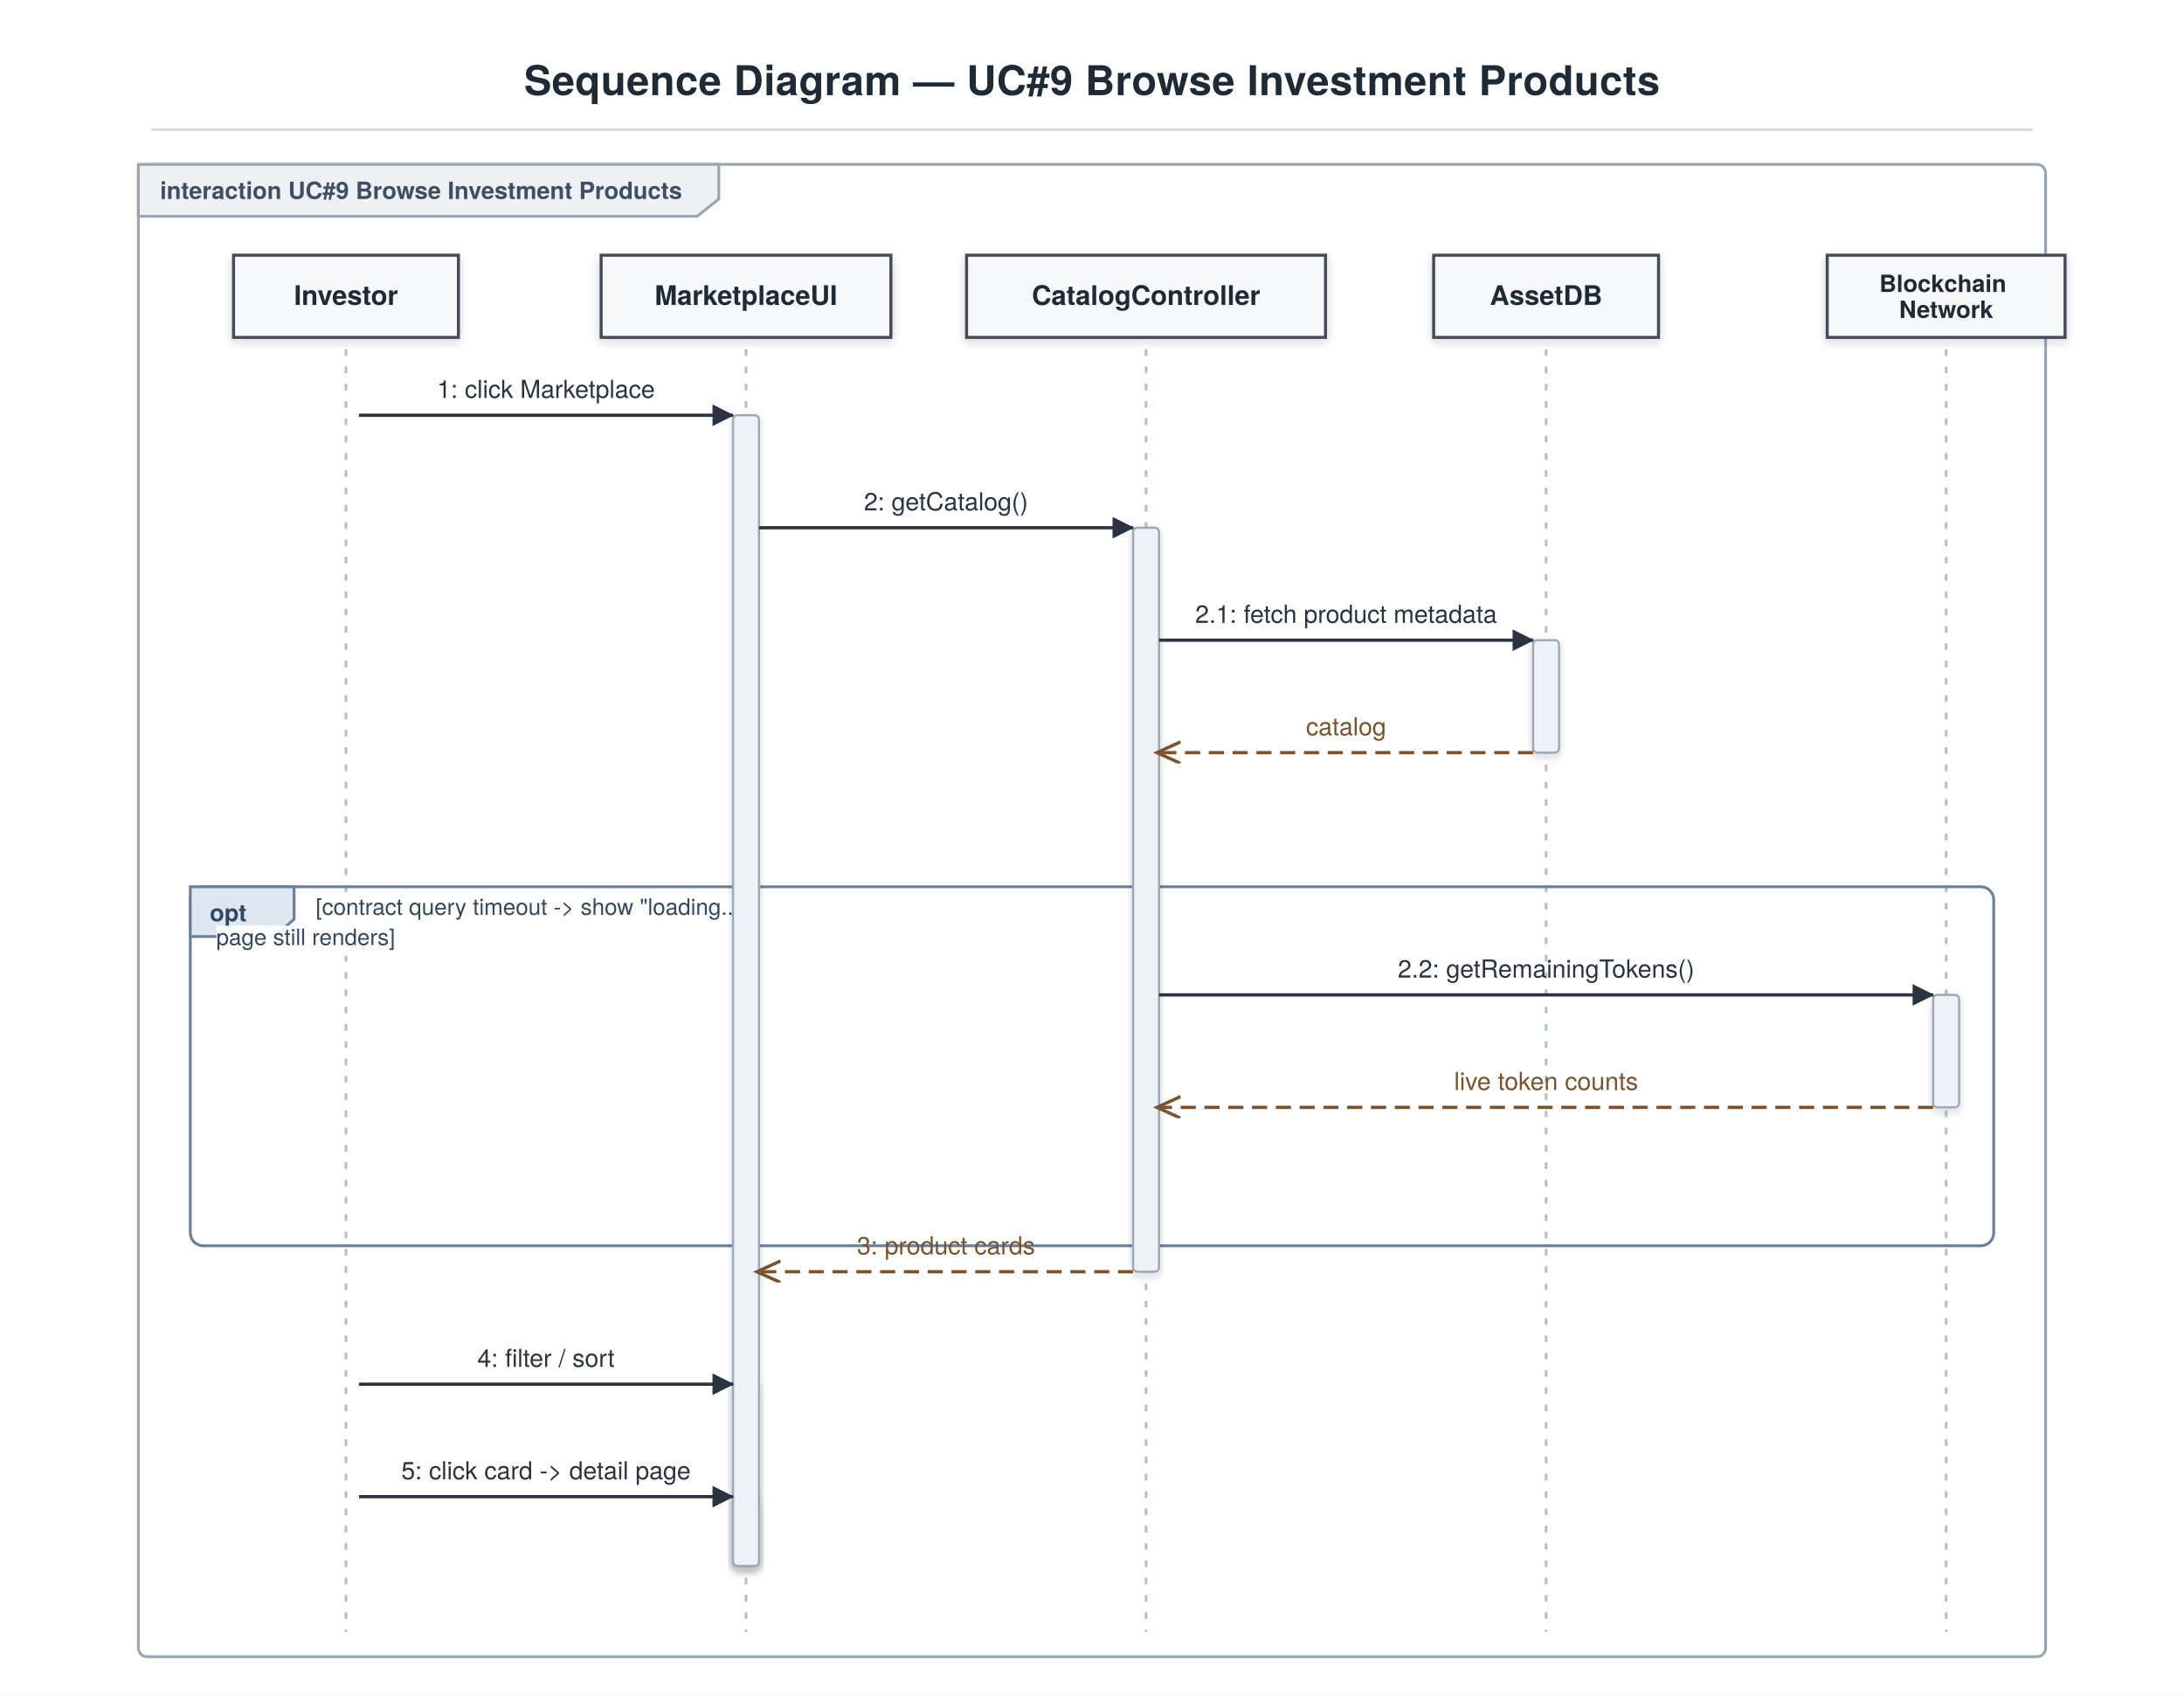
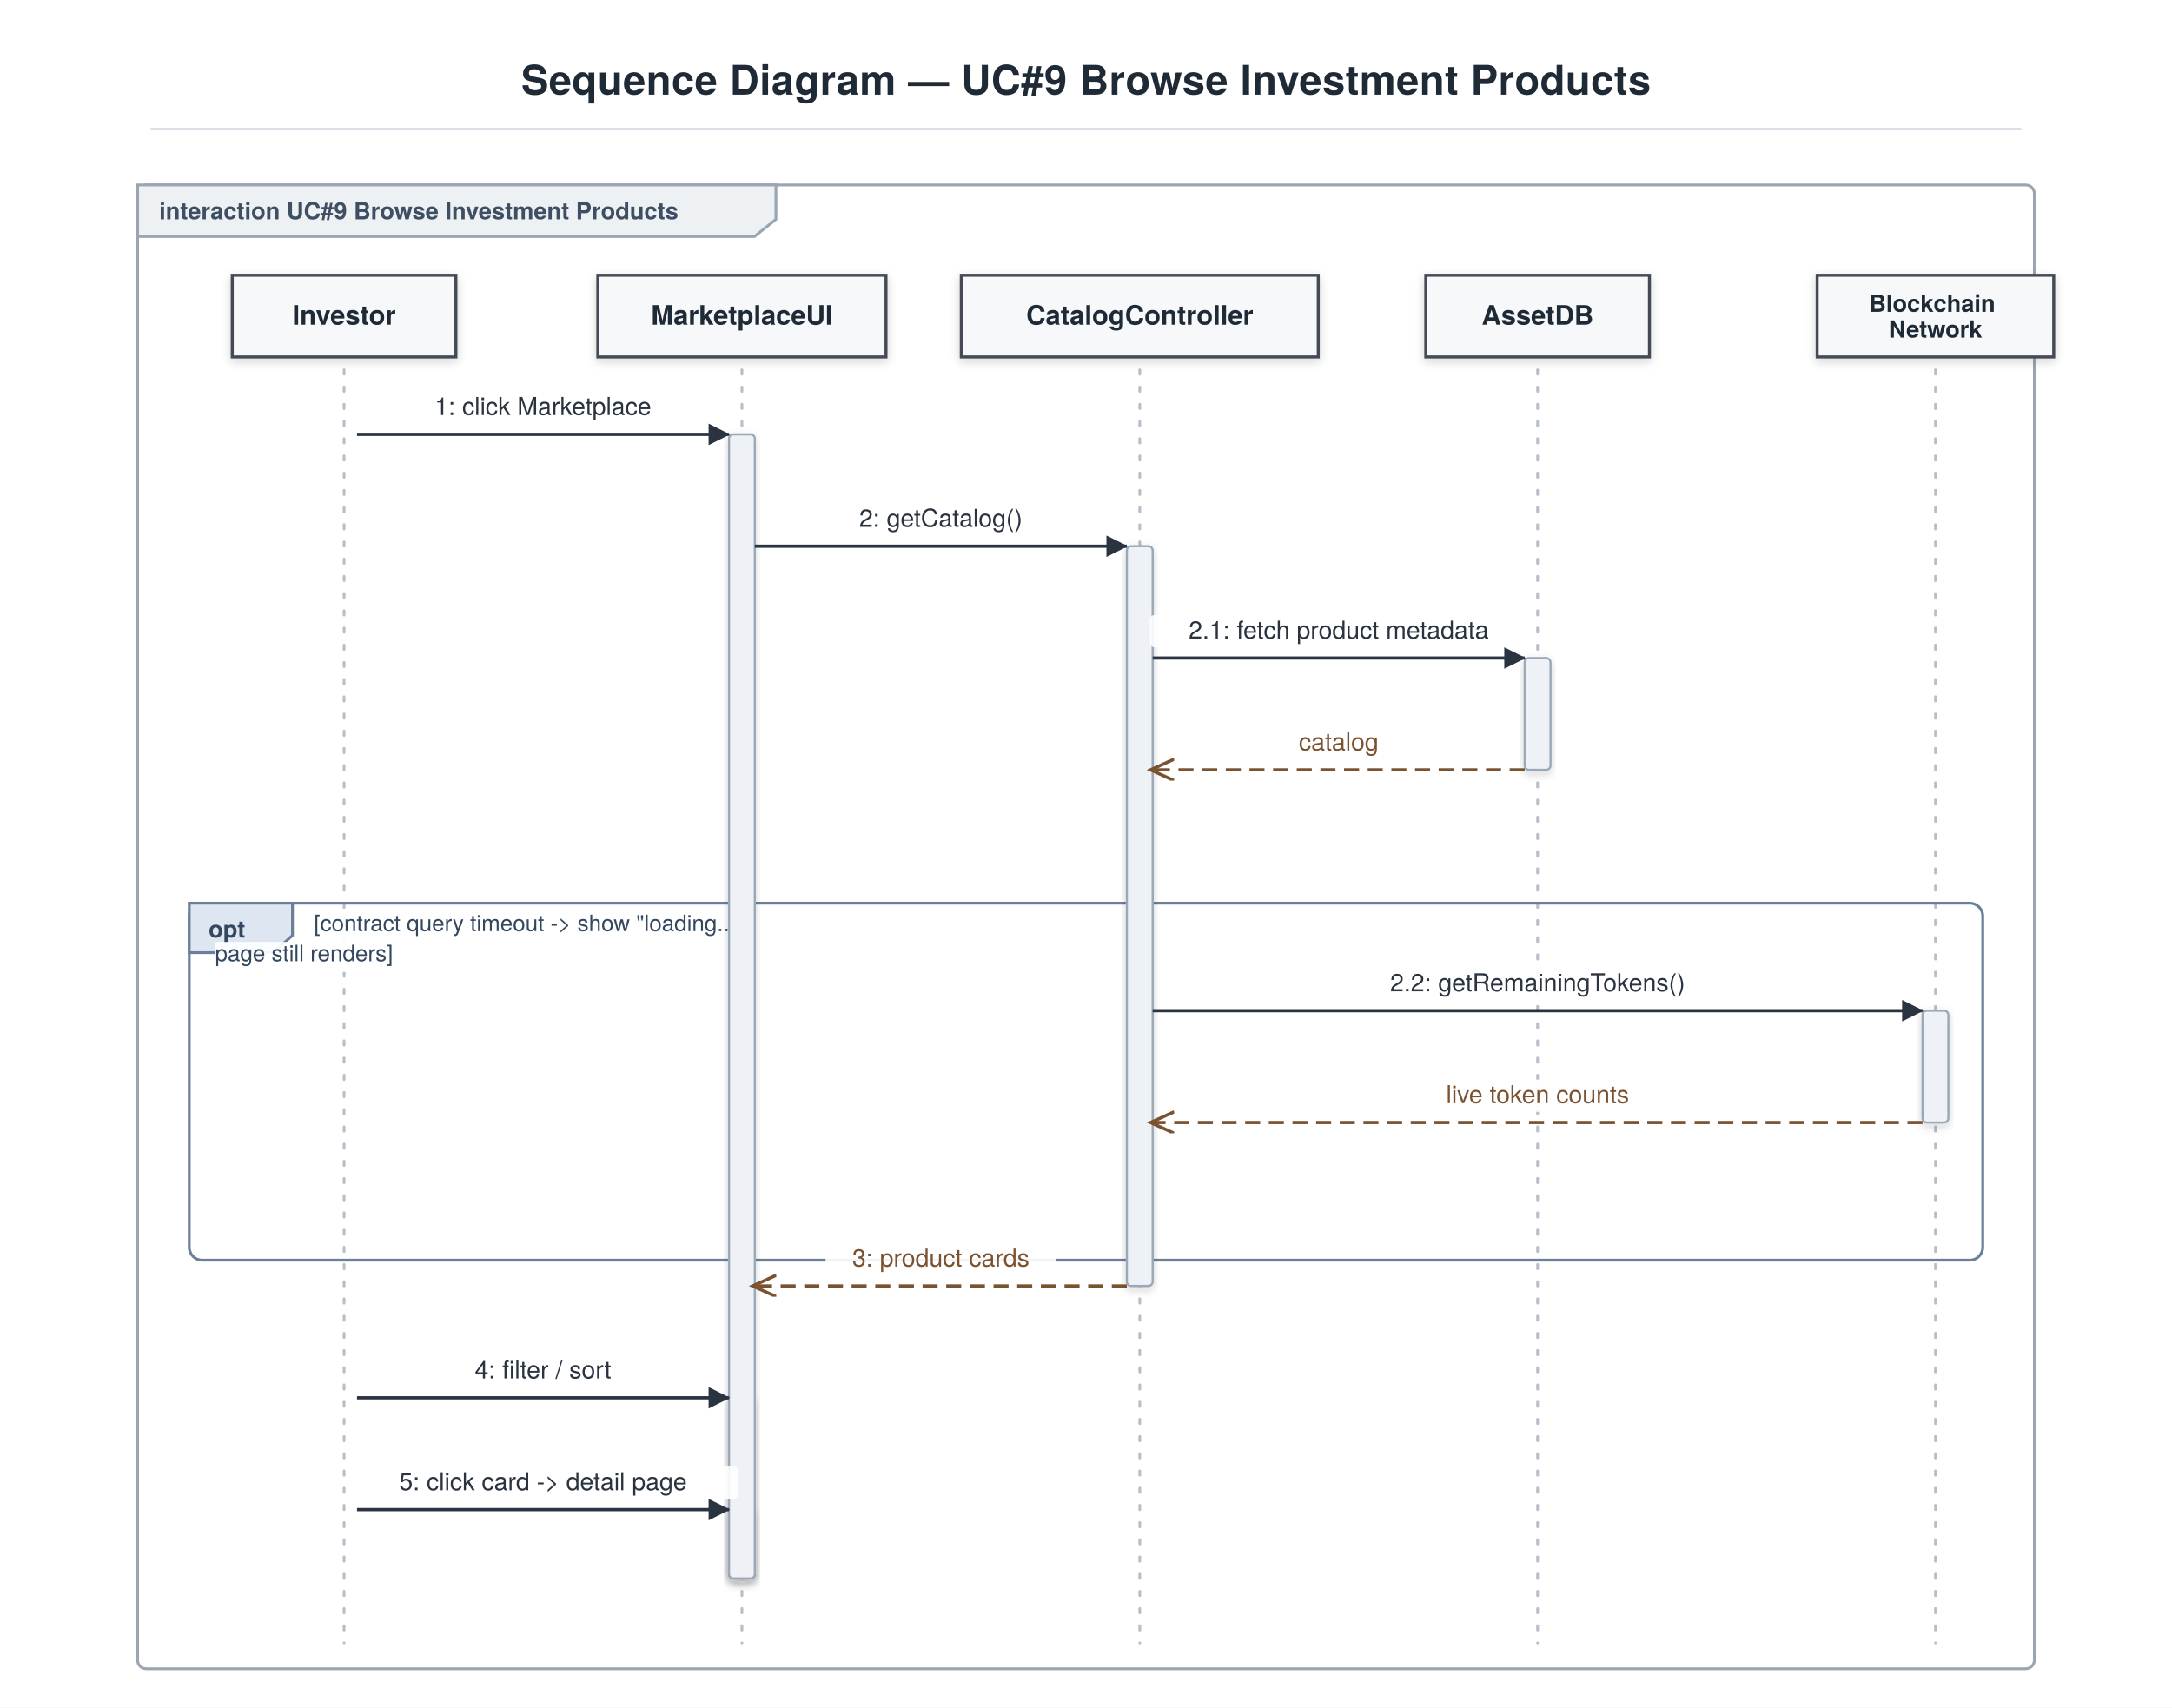
- <svg xmlns="http://www.w3.org/2000/svg" viewBox="0 0 1010 784" font-family="'Helvetica Neue','Segoe UI','Malgun Gothic',sans-serif">
+ <svg xmlns="http://www.w3.org/2000/svg" viewBox="0 0 1010 794" font-family="'Helvetica Neue','Segoe UI','Malgun Gothic',sans-serif">
  <defs>
    <marker id="mk_sync" markerWidth="12" markerHeight="12" refX="9.5" refY="5" orient="auto" markerUnits="userSpaceOnUse">
      <path d="M0,0 L10,5 L0,10 Z" fill="#2a3340" />
    </marker>
    <marker id="mk_open" markerWidth="14" markerHeight="12" refX="10" refY="5" orient="auto" markerUnits="userSpaceOnUse">
      <path d="M0,0 L11,5 L0,10" fill="none" stroke="#2a3340" stroke-width="1.5" />
    </marker>
    <marker id="mk_ret" markerWidth="14" markerHeight="12" refX="10" refY="5" orient="auto" markerUnits="userSpaceOnUse">
      <path d="M0,0 L11,5 L0,10" fill="none" stroke="#7a5230" stroke-width="1.5" />
    </marker>
    <filter id="ds" x="-20%" y="-20%" width="140%" height="140%">
      <feDropShadow dx="0" dy="1.5" stdDeviation="2.2" flood-color="#1f2a37" flood-opacity="0.18" />
    </filter>
  </defs>
-   <rect width="1010" height="784" fill="#ffffff" />
+   <rect width="1010" height="794" fill="#ffffff" />
  <text x="505.0" y="44" text-anchor="middle" font-size="19" font-weight="700" fill="#1f2a37" letter-spacing="0.2">Sequence Diagram — UC#9  Browse Investment Products</text>
  <line x1="70" y1="60" x2="940" y2="60" stroke="#cfd6df" stroke-width="1" />
-   <rect x="64" y="76" width="882" height="690" rx="4" fill="none" stroke="#9aa5b1" stroke-width="1.3" />
-   <path d="M64,76 h268.4 l0,16 l-10,8 h-258.4 z" fill="#eef1f4" stroke="#9aa5b1" stroke-width="1.3" />
-   <text x="74" y="92" font-size="11" font-weight="700" fill="#3f4f63">interaction UC#9  Browse Investment Products</text>
-   <line x1="160" y1="162" x2="160" y2="754" stroke="#b6c0cc" stroke-width="1.3" stroke-dasharray="2 6" stroke-linecap="round" />
-   <line x1="345" y1="162" x2="345" y2="754" stroke="#b6c0cc" stroke-width="1.3" stroke-dasharray="2 6" stroke-linecap="round" />
-   <line x1="530" y1="162" x2="530" y2="754" stroke="#b6c0cc" stroke-width="1.3" stroke-dasharray="2 6" stroke-linecap="round" />
-   <line x1="715" y1="162" x2="715" y2="754" stroke="#b6c0cc" stroke-width="1.3" stroke-dasharray="2 6" stroke-linecap="round" />
-   <line x1="900" y1="162" x2="900" y2="754" stroke="#b6c0cc" stroke-width="1.3" stroke-dasharray="2 6" stroke-linecap="round" />
-   <rect x="88" y="410" width="834" height="166" rx="6" fill="#ffffff" fill-opacity="0.0" stroke="#6b7f99" stroke-width="1.3" />
-   <path d="M88,410 h48 l0,15 l-9,8 h-39 z" fill="#dde6f1" stroke="#6b7f99" stroke-width="1.3" />
-   <text x="97" y="426" font-size="11" font-weight="700" fill="#33485f">opt</text>
-   <rect x="142" y="414" width="372.8" height="16" fill="#ffffff" opacity="0.92" />
-   <rect x="100" y="428" width="372.8" height="14" fill="#ffffff" opacity="0.92" />
-   <text x="146" y="423" font-size="10.5" fill="#33485f">[contract query timeout -&gt; show "loading...",</text>
-   <text x="100" y="437" font-size="10.5" fill="#33485f">page still renders]</text>
-   <rect x="709" y="296" width="12" height="52" rx="2" fill="#eef2f7" stroke="#9aa8b8" stroke-width="1" filter="url(#ds)" />
-   <rect x="894" y="460" width="12" height="52" rx="2" fill="#eef2f7" stroke="#9aa8b8" stroke-width="1" filter="url(#ds)" />
-   <rect x="524" y="244" width="12" height="344" rx="2" fill="#eef2f7" stroke="#9aa8b8" stroke-width="1" filter="url(#ds)" />
-   <rect x="339" y="692" width="12" height="32" rx="2" fill="#eef2f7" stroke="#9aa8b8" stroke-width="1" filter="url(#ds)" />
-   <rect x="339" y="640" width="12" height="84" rx="2" fill="#eef2f7" stroke="#9aa8b8" stroke-width="1" filter="url(#ds)" />
-   <rect x="339" y="192" width="12" height="532" rx="2" fill="#eef2f7" stroke="#9aa8b8" stroke-width="1" filter="url(#ds)" />
-   <rect x="108.0" y="118" width="104" height="38" fill="#f6f8fa" stroke="#444c56" stroke-width="1.4" filter="url(#ds)" />
-   <text x="160" y="141.0" text-anchor="middle" font-size="12.5" font-weight="700" fill="#1f2a37">Investor</text>
-   <rect x="278.0" y="118" width="134" height="38" fill="#f6f8fa" stroke="#444c56" stroke-width="1.4" filter="url(#ds)" />
-   <text x="345" y="141.0" text-anchor="middle" font-size="12.5" font-weight="700" fill="#1f2a37">MarketplaceUI</text>
-   <rect x="447.0" y="118" width="166" height="38" fill="#f6f8fa" stroke="#444c56" stroke-width="1.4" filter="url(#ds)" />
-   <text x="530" y="141.0" text-anchor="middle" font-size="12.5" font-weight="700" fill="#1f2a37">CatalogController</text>
-   <rect x="663.0" y="118" width="104" height="38" fill="#f6f8fa" stroke="#444c56" stroke-width="1.4" filter="url(#ds)" />
-   <text x="715" y="141.0" text-anchor="middle" font-size="12.5" font-weight="700" fill="#1f2a37">AssetDB</text>
-   <rect x="845.0" y="118" width="110" height="38" fill="#f6f8fa" stroke="#444c56" stroke-width="1.4" filter="url(#ds)" />
-   <text x="900" y="135.0" text-anchor="middle" font-size="11" font-weight="700" fill="#1f2a37">
+   <rect x="64" y="86" width="882" height="690" rx="4" fill="none" stroke="#9aa5b1" stroke-width="1.3" />
+   <path d="M64,86 h296.8 l0,16 l-10,8 h-286.8 z" fill="#eef1f4" stroke="#9aa5b1" stroke-width="1.3" />
+   <text x="74" y="102" font-size="11" font-weight="700" fill="#3f4f63">interaction UC#9  Browse Investment Products</text>
+   <line x1="160" y1="172" x2="160" y2="764" stroke="#b6c0cc" stroke-width="1.3" stroke-dasharray="2 6" stroke-linecap="round" />
+   <line x1="345" y1="172" x2="345" y2="764" stroke="#b6c0cc" stroke-width="1.3" stroke-dasharray="2 6" stroke-linecap="round" />
+   <line x1="530" y1="172" x2="530" y2="764" stroke="#b6c0cc" stroke-width="1.3" stroke-dasharray="2 6" stroke-linecap="round" />
+   <line x1="715" y1="172" x2="715" y2="764" stroke="#b6c0cc" stroke-width="1.3" stroke-dasharray="2 6" stroke-linecap="round" />
+   <line x1="900" y1="172" x2="900" y2="764" stroke="#b6c0cc" stroke-width="1.3" stroke-dasharray="2 6" stroke-linecap="round" />
+   <rect x="88" y="420" width="834" height="166" rx="6" fill="#ffffff" fill-opacity="0.0" stroke="#6b7f99" stroke-width="1.3" />
+   <path d="M88,420 h48 l0,15 l-9,8 h-39 z" fill="#dde6f1" stroke="#6b7f99" stroke-width="1.3" />
+   <text x="97" y="436" font-size="11" font-weight="700" fill="#33485f">opt</text>
+   <rect x="142" y="424" width="372.8" height="16" fill="#ffffff" opacity="0.92" />
+   <rect x="100" y="438" width="372.8" height="14" fill="#ffffff" opacity="0.92" />
+   <text x="146" y="433" font-size="10.5" fill="#33485f">[contract query timeout -&gt; show "loading...",</text>
+   <text x="100" y="447" font-size="10.5" fill="#33485f">page still renders]</text>
+   <rect x="709" y="306" width="12" height="52" rx="2" fill="#eef2f7" stroke="#9aa8b8" stroke-width="1" filter="url(#ds)" />
+   <rect x="894" y="470" width="12" height="52" rx="2" fill="#eef2f7" stroke="#9aa8b8" stroke-width="1" filter="url(#ds)" />
+   <rect x="524" y="254" width="12" height="344" rx="2" fill="#eef2f7" stroke="#9aa8b8" stroke-width="1" filter="url(#ds)" />
+   <rect x="339" y="702" width="12" height="32" rx="2" fill="#eef2f7" stroke="#9aa8b8" stroke-width="1" filter="url(#ds)" />
+   <rect x="339" y="650" width="12" height="84" rx="2" fill="#eef2f7" stroke="#9aa8b8" stroke-width="1" filter="url(#ds)" />
+   <rect x="339" y="202" width="12" height="532" rx="2" fill="#eef2f7" stroke="#9aa8b8" stroke-width="1" filter="url(#ds)" />
+   <rect x="108.0" y="128" width="104" height="38" fill="#f6f8fa" stroke="#444c56" stroke-width="1.4" filter="url(#ds)" />
+   <text x="160" y="151.0" text-anchor="middle" font-size="12.5" font-weight="700" fill="#1f2a37">Investor</text>
+   <rect x="278.0" y="128" width="134" height="38" fill="#f6f8fa" stroke="#444c56" stroke-width="1.4" filter="url(#ds)" />
+   <text x="345" y="151.0" text-anchor="middle" font-size="12.5" font-weight="700" fill="#1f2a37">MarketplaceUI</text>
+   <rect x="447.0" y="128" width="166" height="38" fill="#f6f8fa" stroke="#444c56" stroke-width="1.4" filter="url(#ds)" />
+   <text x="530" y="151.0" text-anchor="middle" font-size="12.5" font-weight="700" fill="#1f2a37">CatalogController</text>
+   <rect x="663.0" y="128" width="104" height="38" fill="#f6f8fa" stroke="#444c56" stroke-width="1.4" filter="url(#ds)" />
+   <text x="715" y="151.0" text-anchor="middle" font-size="12.5" font-weight="700" fill="#1f2a37">AssetDB</text>
+   <rect x="845.0" y="128" width="110" height="38" fill="#f6f8fa" stroke="#444c56" stroke-width="1.4" filter="url(#ds)" />
+   <text x="900" y="145.0" text-anchor="middle" font-size="11" font-weight="700" fill="#1f2a37">
    <tspan x="900" dy="0">Blockchain</tspan>
    <tspan x="900" dy="12">Network</tspan>
  </text>
-   <line x1="166" y1="192" x2="339" y2="192" stroke="#2a3340" stroke-width="1.5" marker-end="url(#mk_sync)" />
-   <text x="252.5" y="184" text-anchor="middle" font-size="11.5" fill="#2a3340">1: click Marketplace</text>
-   <line x1="351" y1="244" x2="524" y2="244" stroke="#2a3340" stroke-width="1.5" marker-end="url(#mk_sync)" />
-   <text x="437.5" y="236" text-anchor="middle" font-size="11.5" fill="#2a3340">2: getCatalog()</text>
-   <line x1="536" y1="296" x2="709" y2="296" stroke="#2a3340" stroke-width="1.5" marker-end="url(#mk_sync)" />
-   <text x="622.5" y="288" text-anchor="middle" font-size="11.5" fill="#2a3340">2.1: fetch product metadata</text>
-   <line x1="709" y1="348" x2="536" y2="348" stroke="#7a5230" stroke-width="1.5" stroke-dasharray="7 4" marker-end="url(#mk_ret)" />
-   <text x="622.5" y="340" text-anchor="middle" font-size="11.5" fill="#7a5230">catalog</text>
-   <line x1="536" y1="460" x2="894" y2="460" stroke="#2a3340" stroke-width="1.5" marker-end="url(#mk_sync)" />
-   <text x="715.0" y="452" text-anchor="middle" font-size="11.5" fill="#2a3340">2.2: getRemainingTokens()</text>
-   <line x1="894" y1="512" x2="536" y2="512" stroke="#7a5230" stroke-width="1.5" stroke-dasharray="7 4" marker-end="url(#mk_ret)" />
-   <text x="715.0" y="504" text-anchor="middle" font-size="11.5" fill="#7a5230">live token counts</text>
-   <line x1="524" y1="588" x2="351" y2="588" stroke="#7a5230" stroke-width="1.5" stroke-dasharray="7 4" marker-end="url(#mk_ret)" />
-   <text x="437.5" y="580" text-anchor="middle" font-size="11.5" fill="#7a5230">3: product cards</text>
-   <line x1="166" y1="640" x2="339" y2="640" stroke="#2a3340" stroke-width="1.5" marker-end="url(#mk_sync)" />
-   <text x="252.5" y="632" text-anchor="middle" font-size="11.5" fill="#2a3340">4: filter / sort</text>
-   <line x1="166" y1="692" x2="339" y2="692" stroke="#2a3340" stroke-width="1.5" marker-end="url(#mk_sync)" />
-   <text x="252.5" y="684" text-anchor="middle" font-size="11.5" fill="#2a3340">5: click card -&gt; detail page</text>
+   <line x1="166" y1="202" x2="339" y2="202" stroke="#2a3340" stroke-width="1.5" marker-end="url(#mk_sync)" />
+   <rect x="186.5" y="182" width="132.0" height="15" fill="#ffffff" opacity="0.9" rx="2" />
+   <text x="252.5" y="193" text-anchor="middle" font-size="11.5" fill="#2a3340">1: click Marketplace</text>
+   <line x1="351" y1="254" x2="524" y2="254" stroke="#2a3340" stroke-width="1.5" marker-end="url(#mk_sync)" />
+   <rect x="387.0" y="234" width="101.0" height="15" fill="#ffffff" opacity="0.9" rx="2" />
+   <text x="437.5" y="245" text-anchor="middle" font-size="11.5" fill="#2a3340">2: getCatalog()</text>
+   <line x1="536" y1="306" x2="709" y2="306" stroke="#2a3340" stroke-width="1.5" marker-end="url(#mk_sync)" />
+   <rect x="534.8" y="286" width="175.4" height="15" fill="#ffffff" opacity="0.9" rx="2" />
+   <text x="622.5" y="297" text-anchor="middle" font-size="11.5" fill="#2a3340">2.1: fetch product metadata</text>
+   <line x1="709" y1="358" x2="536" y2="358" stroke="#7a5230" stroke-width="1.5" stroke-dasharray="7 4" marker-end="url(#mk_ret)" />
+   <rect x="596.8" y="338" width="51.4" height="15" fill="#ffffff" opacity="0.9" rx="2" />
+   <text x="622.5" y="349" text-anchor="middle" font-size="11.5" fill="#7a5230">catalog</text>
+   <line x1="536" y1="470" x2="894" y2="470" stroke="#2a3340" stroke-width="1.5" marker-end="url(#mk_sync)" />
+   <rect x="633.5" y="450" width="163.0" height="15" fill="#ffffff" opacity="0.9" rx="2" />
+   <text x="715.0" y="461" text-anchor="middle" font-size="11.5" fill="#2a3340">2.2: getRemainingTokens()</text>
+   <line x1="894" y1="522" x2="536" y2="522" stroke="#7a5230" stroke-width="1.5" stroke-dasharray="7 4" marker-end="url(#mk_ret)" />
+   <rect x="658.3" y="502" width="113.4" height="15" fill="#ffffff" opacity="0.9" rx="2" />
+   <text x="715.0" y="513" text-anchor="middle" font-size="11.5" fill="#7a5230">live token counts</text>
+   <line x1="524" y1="598" x2="351" y2="598" stroke="#7a5230" stroke-width="1.5" stroke-dasharray="7 4" marker-end="url(#mk_ret)" />
+   <rect x="383.9" y="578" width="107.2" height="15" fill="#ffffff" opacity="0.9" rx="2" />
+   <text x="437.5" y="589" text-anchor="middle" font-size="11.5" fill="#7a5230">3: product cards</text>
+   <line x1="166" y1="650" x2="339" y2="650" stroke="#2a3340" stroke-width="1.5" marker-end="url(#mk_sync)" />
+   <rect x="198.9" y="630" width="107.2" height="15" fill="#ffffff" opacity="0.9" rx="2" />
+   <text x="252.5" y="641" text-anchor="middle" font-size="11.5" fill="#2a3340">4: filter / sort</text>
+   <line x1="166" y1="702" x2="339" y2="702" stroke="#2a3340" stroke-width="1.5" marker-end="url(#mk_sync)" />
+   <rect x="161.7" y="682" width="181.6" height="15" fill="#ffffff" opacity="0.9" rx="2" />
+   <text x="252.5" y="693" text-anchor="middle" font-size="11.5" fill="#2a3340">5: click card -&gt; detail page</text>
</svg>
